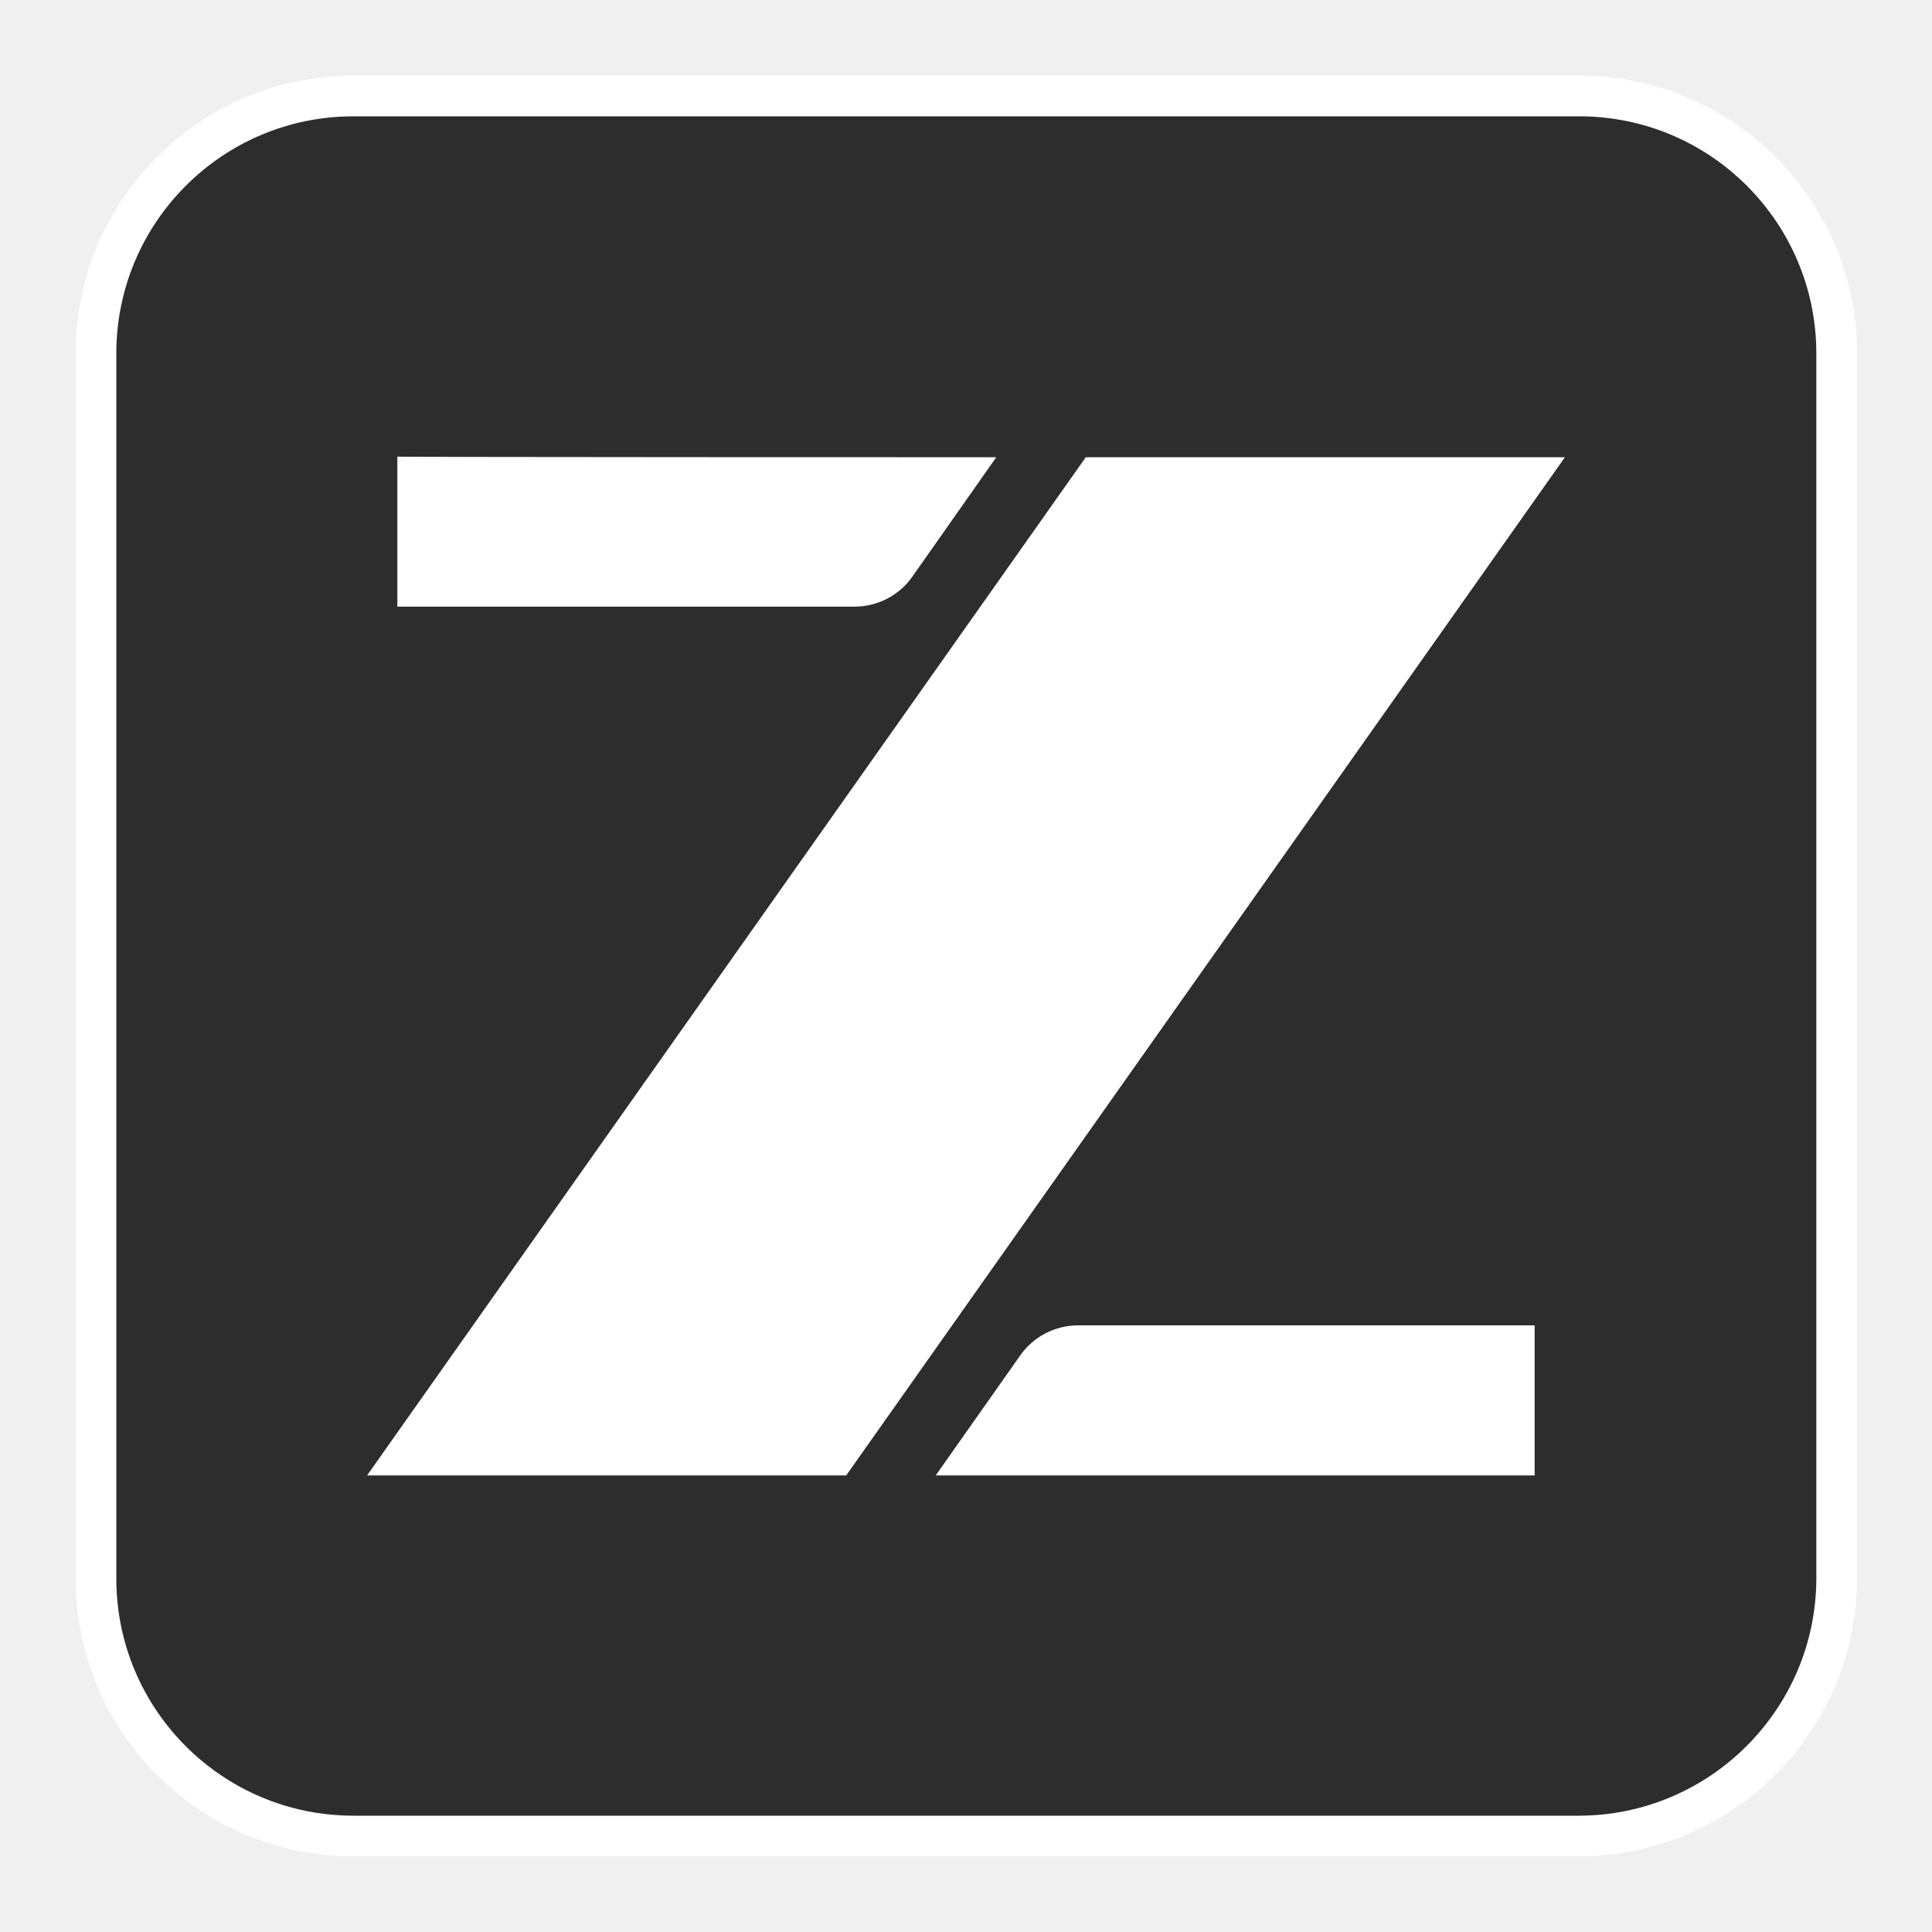
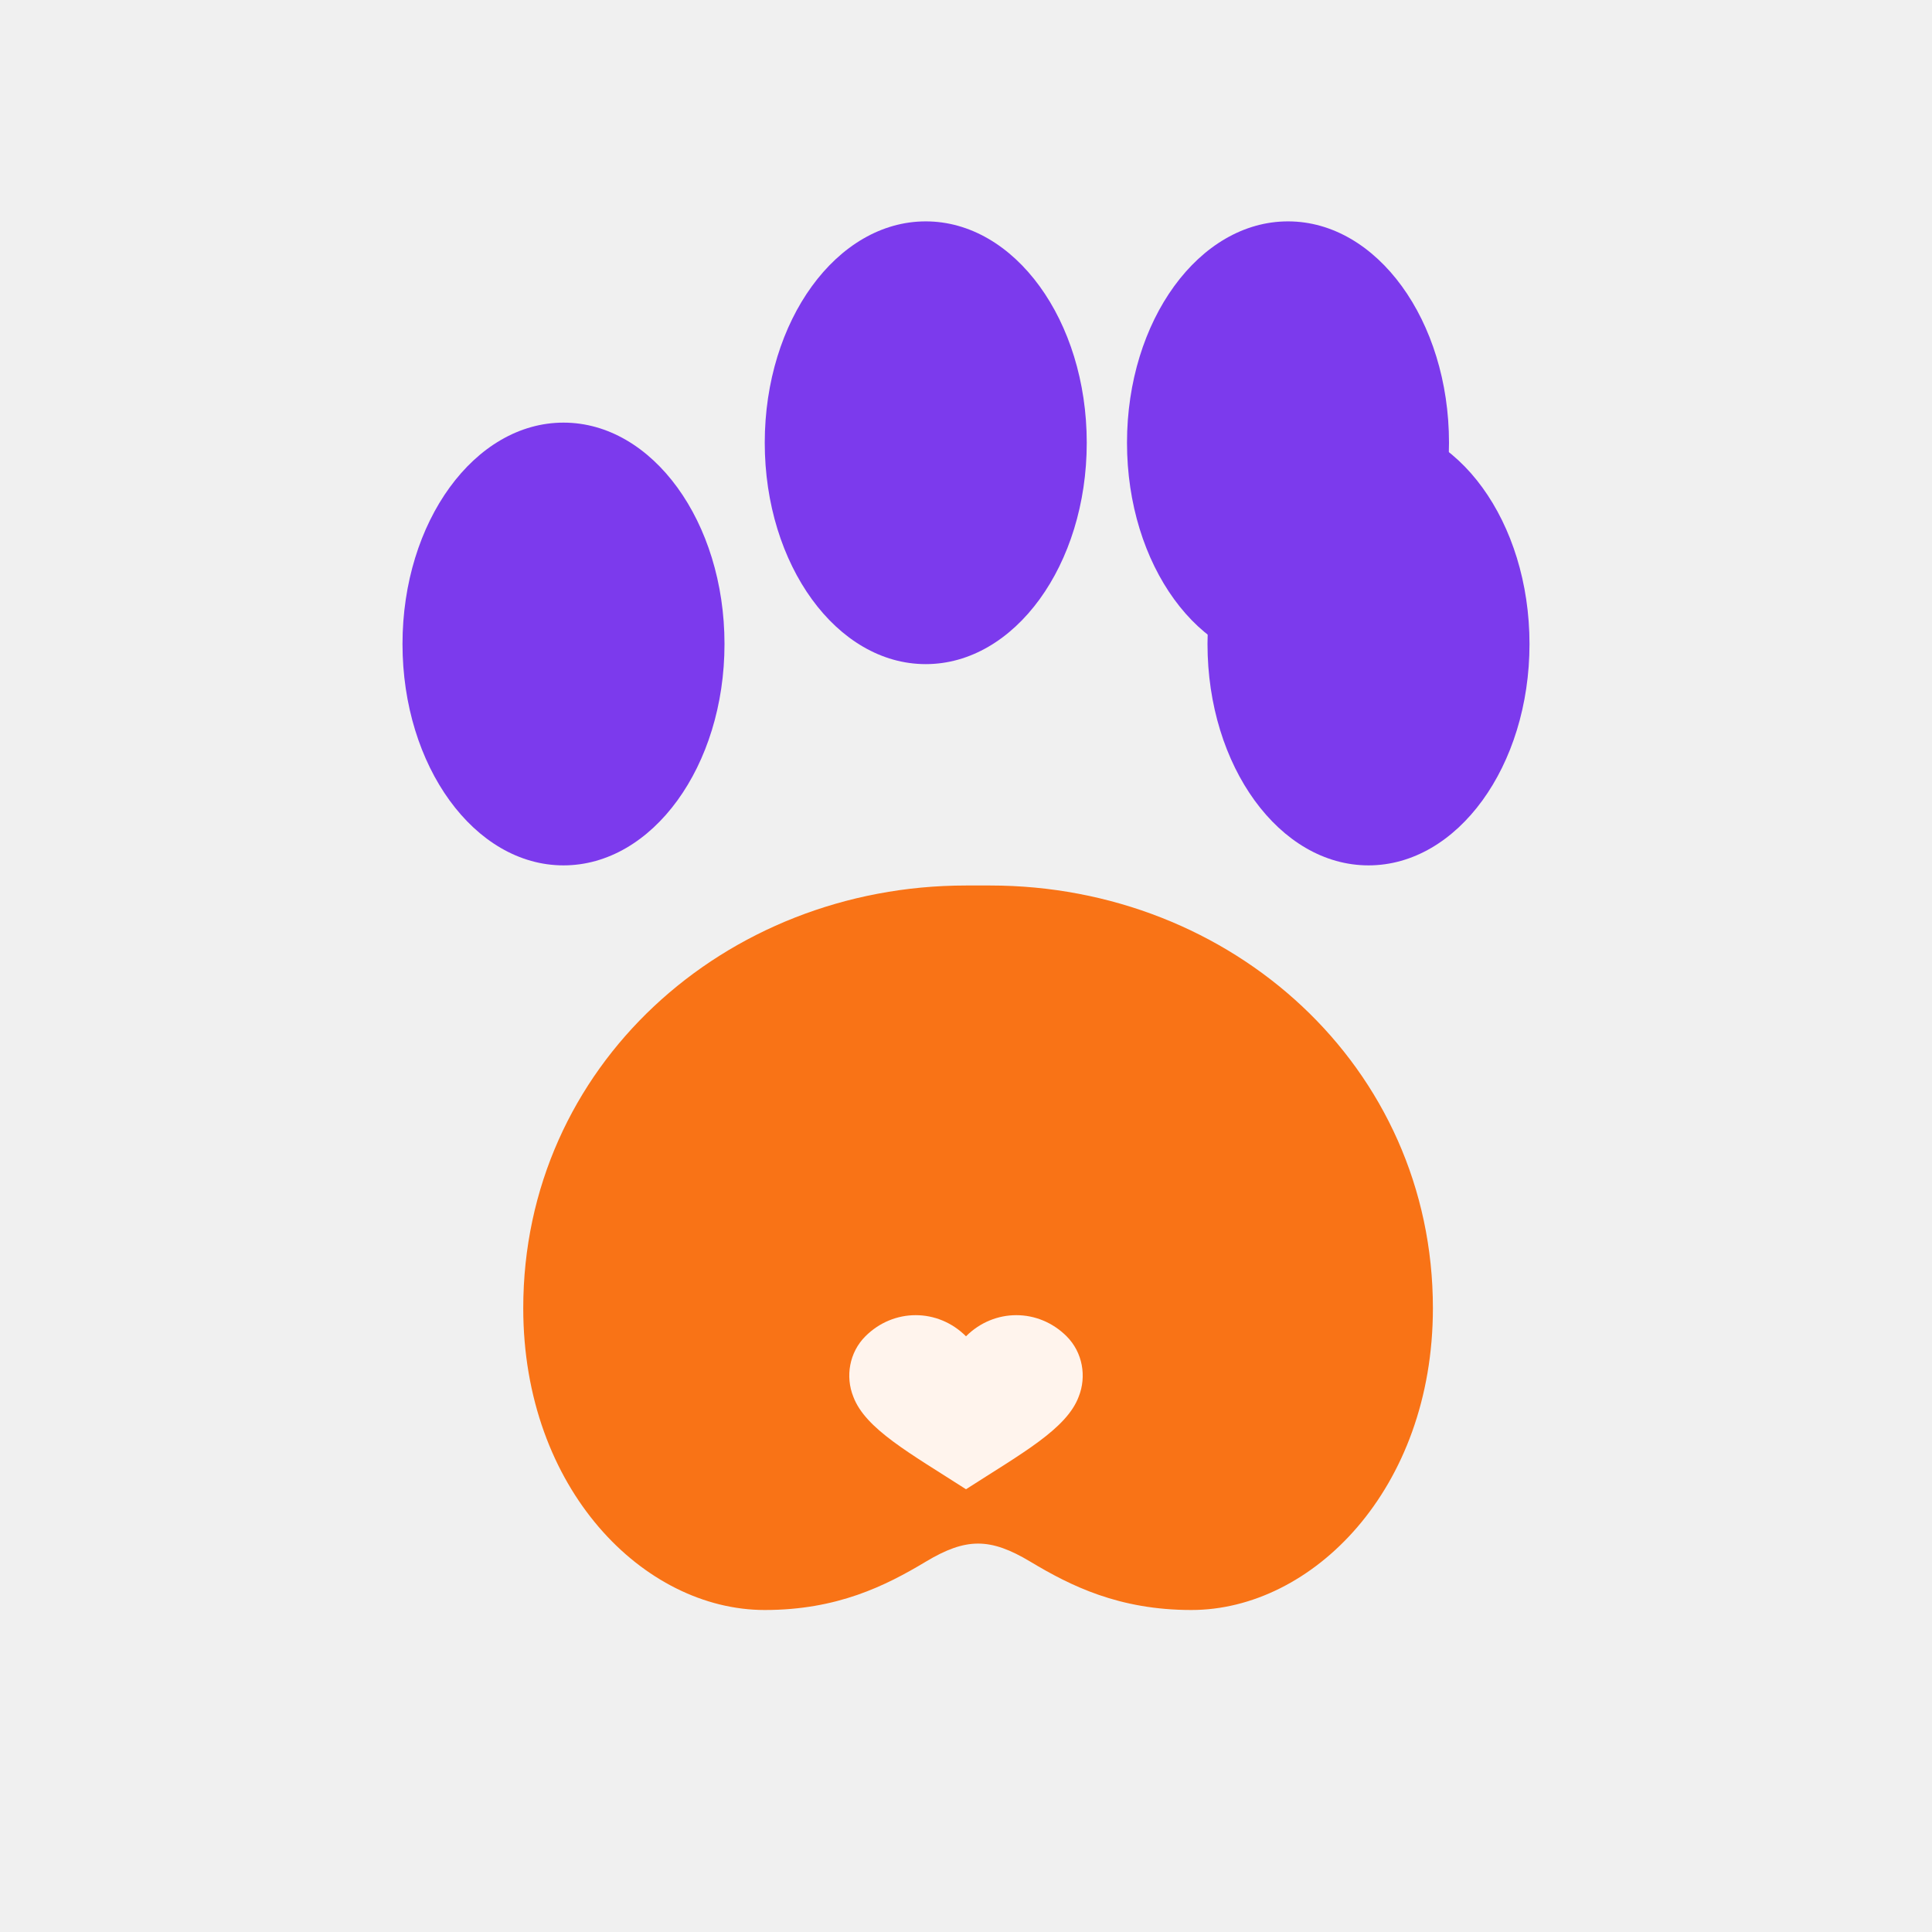
- <svg xmlns="http://www.w3.org/2000/svg" version="1.1" x="0px" y="0px" viewBox="0 0 30 30" style="enable-background:new 0 0 30 30;" xml:space="preserve">
-   <defs>
-     <style type="text/css">
-     .st194{fill:#2D2D2D;stroke:#FFFFFF;stroke-width:0.632;stroke-miterlimit:10;}
-     .st23{fill:#FFFFFF;}
- 
-     .z-breathe {
-       animation: breathe 2.5s ease-in-out infinite;
-     }
- 
-     @keyframes breathe {
-       0%, 100% { opacity: 0.7; }
-       50% { opacity: 1; }
-     }
-   </style>
-   </defs>
-   <g>
-     <path class="st194" d="M24.51,28.51H5.49c-2.21,0-4-1.79-4-4V5.49c0-2.21,1.79-4,4-4h19.03c2.21,0,4,1.79,4,4v19.03     C28.51,26.72,26.72,28.51,24.51,28.51z" />
-     <g class="z-breathe">
-       <path class="st23" d="M15.47,7.1l-1.3,1.85c-0.2,0.29-0.54,0.47-0.9,0.47h-7.1V7.09C6.16,7.1,15.47,7.1,15.47,7.1z" />
-       <polygon class="st23" points="24.3,7.1 13.14,22.91 5.7,22.91 16.86,7.1" />
-       <path class="st23" d="M14.53,22.91l1.31-1.86c0.2-0.29,0.54-0.47,0.9-0.47h7.09v2.33H14.53z" />
-     </g>
-   </g>
+ <svg xmlns="http://www.w3.org/2000/svg" viewBox="0 0 48 48" xml:space="preserve">
+   <ellipse cx="14" cy="16" rx="4" ry="5.5" fill="#7C3AED" />
+   <ellipse cx="23" cy="11" rx="4" ry="5.5" fill="#7C3AED" />
+   <ellipse cx="32" cy="11" rx="4" ry="5.5" fill="#7C3AED" />
+   <ellipse cx="34" cy="16" rx="4" ry="5.5" fill="#7C3AED" />
+   <path d="M24 22c-6 0-11 4.5-11 10.5 0 4.5 3 7.5 6 7.5 1.8 0 3-.6 4-1.2 1-.6 1.6-.6 2.6 0 1 .6 2.2 1.2 4 1.2 3 0 6-3 6-7.5 0-6-5-10.5-11-10.5z" fill="#F97316" />
+   <path d="M24 33.2c-.7-.7-1.8-.7-2.5 0-.4.4-.5 1-.3 1.5.3.8 1.4 1.4 2.8 2.3 1.4-.9 2.5-1.5 2.8-2.3.2-.5.1-1.1-.3-1.5-.7-.7-1.8-.7-2.5 0z" fill="#FFFFFF" fill-opacity="0.92" />
</svg>
